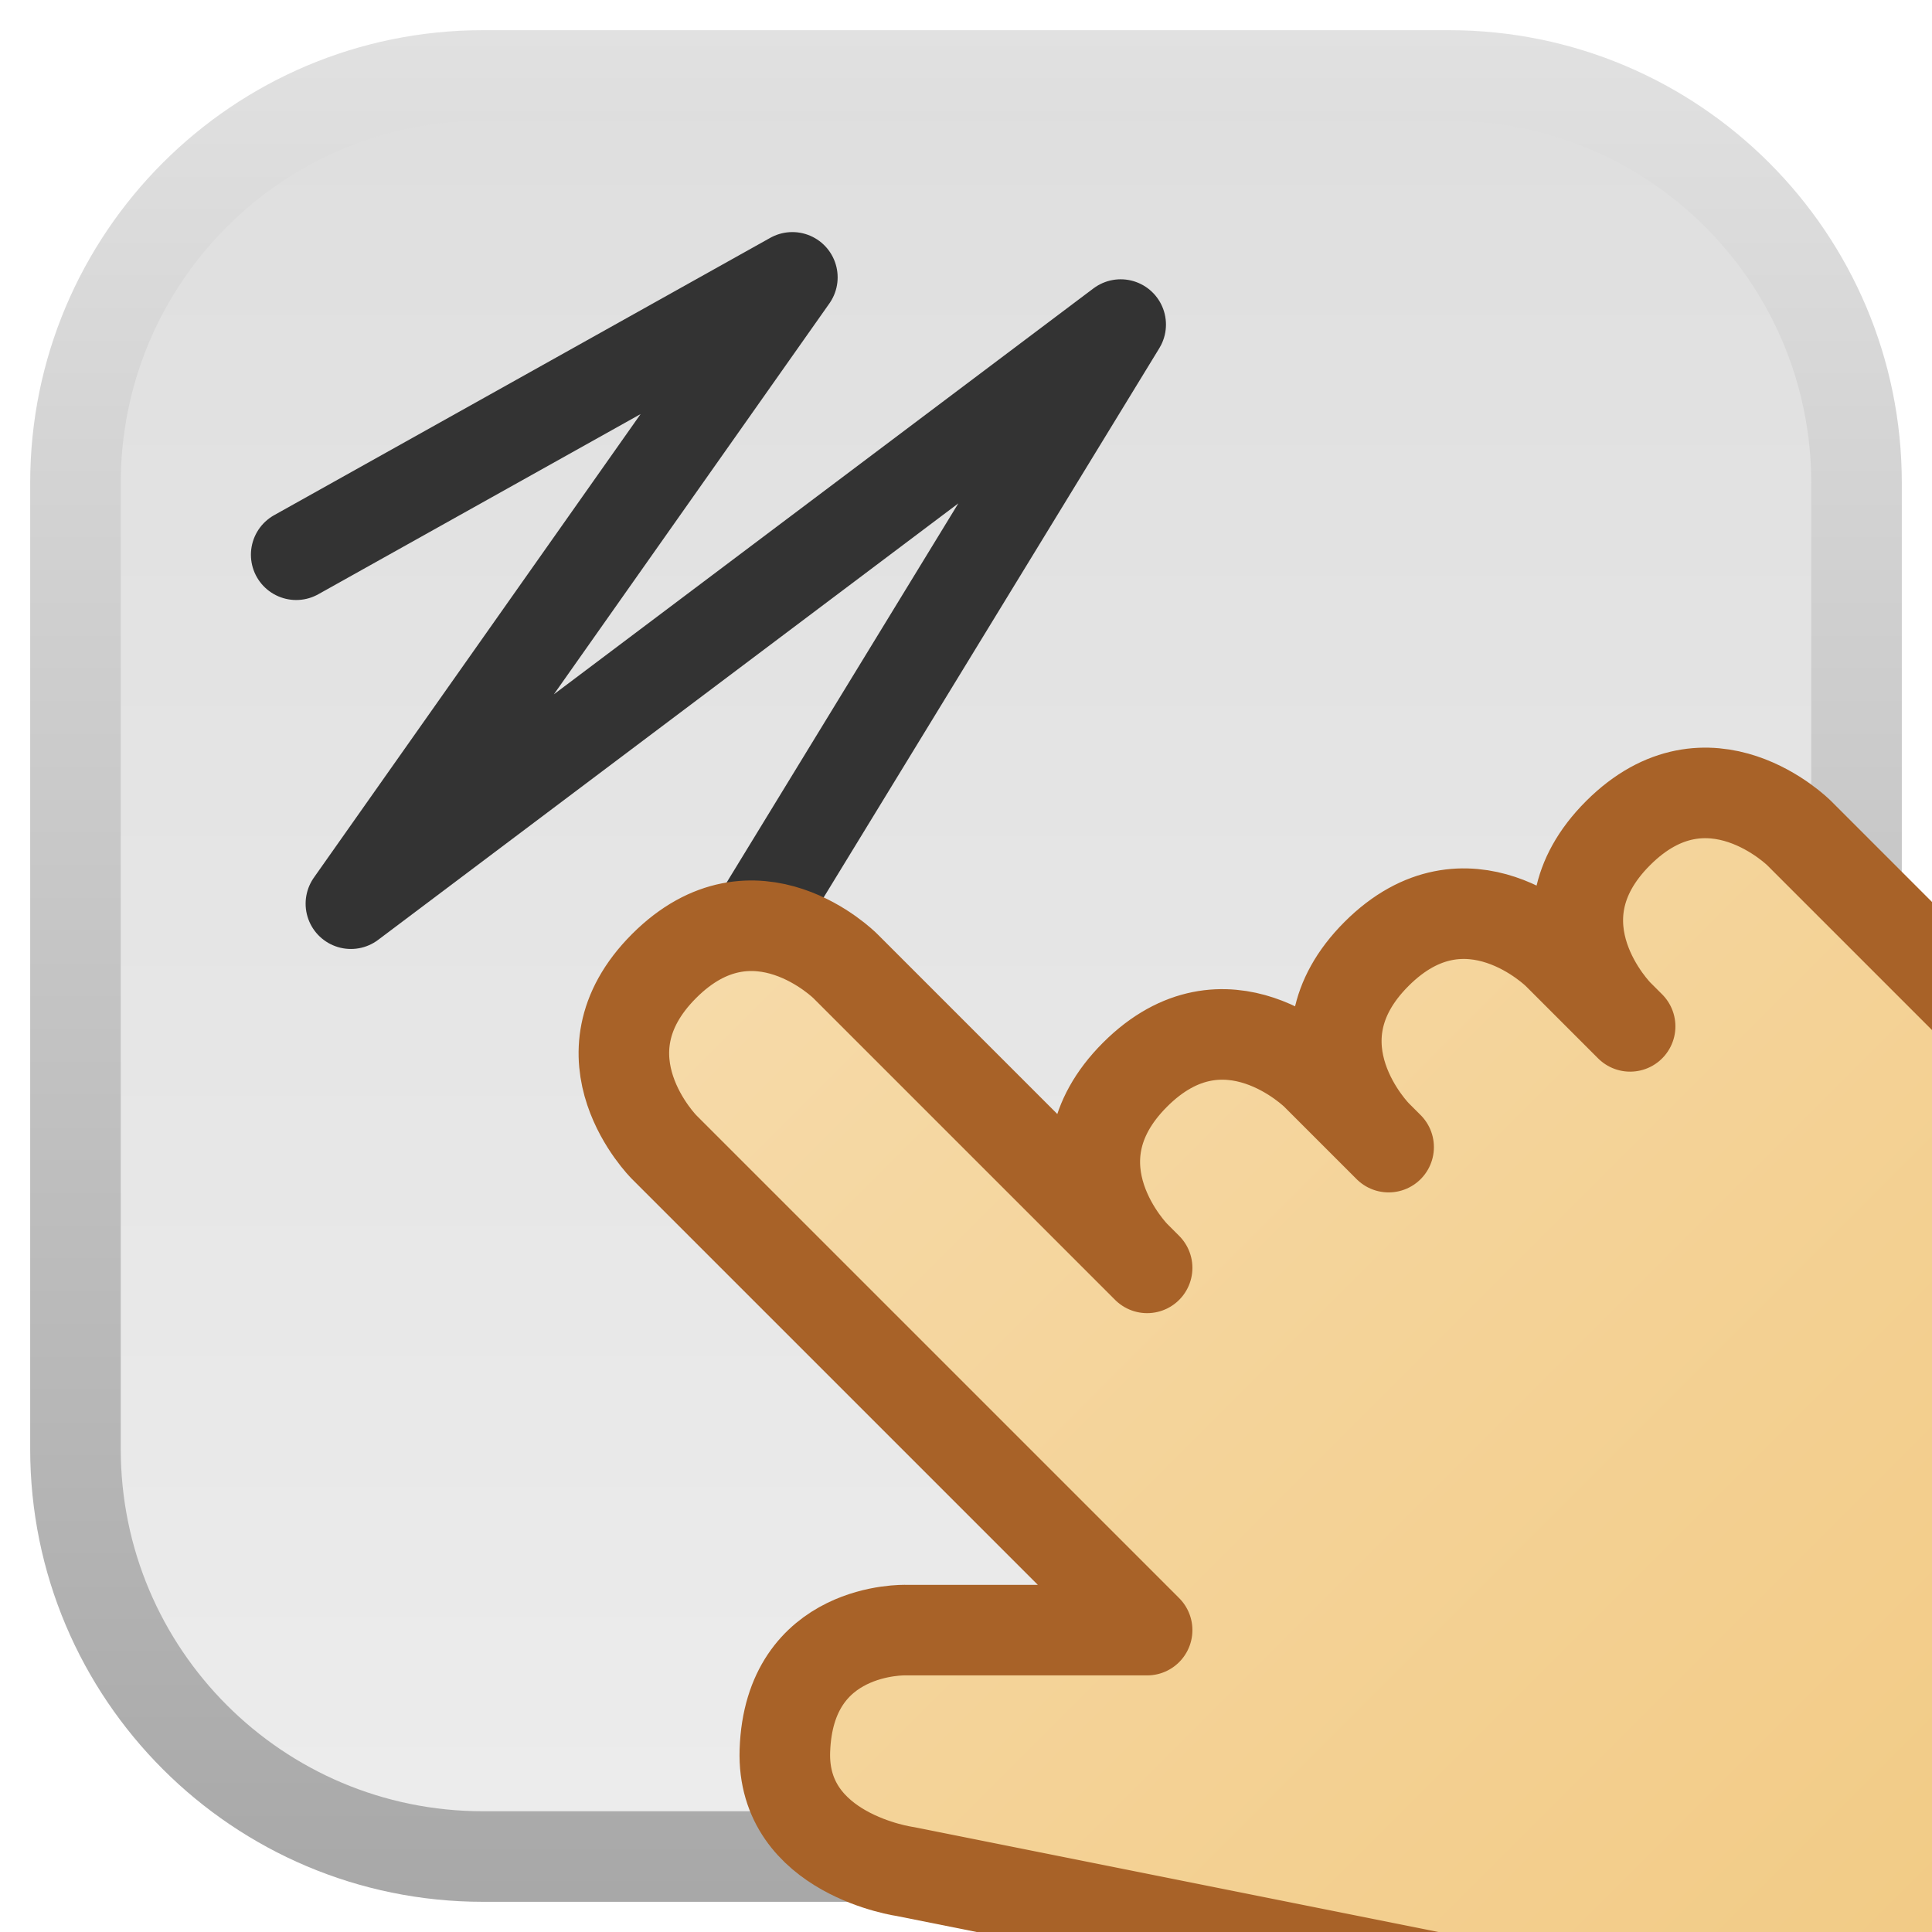
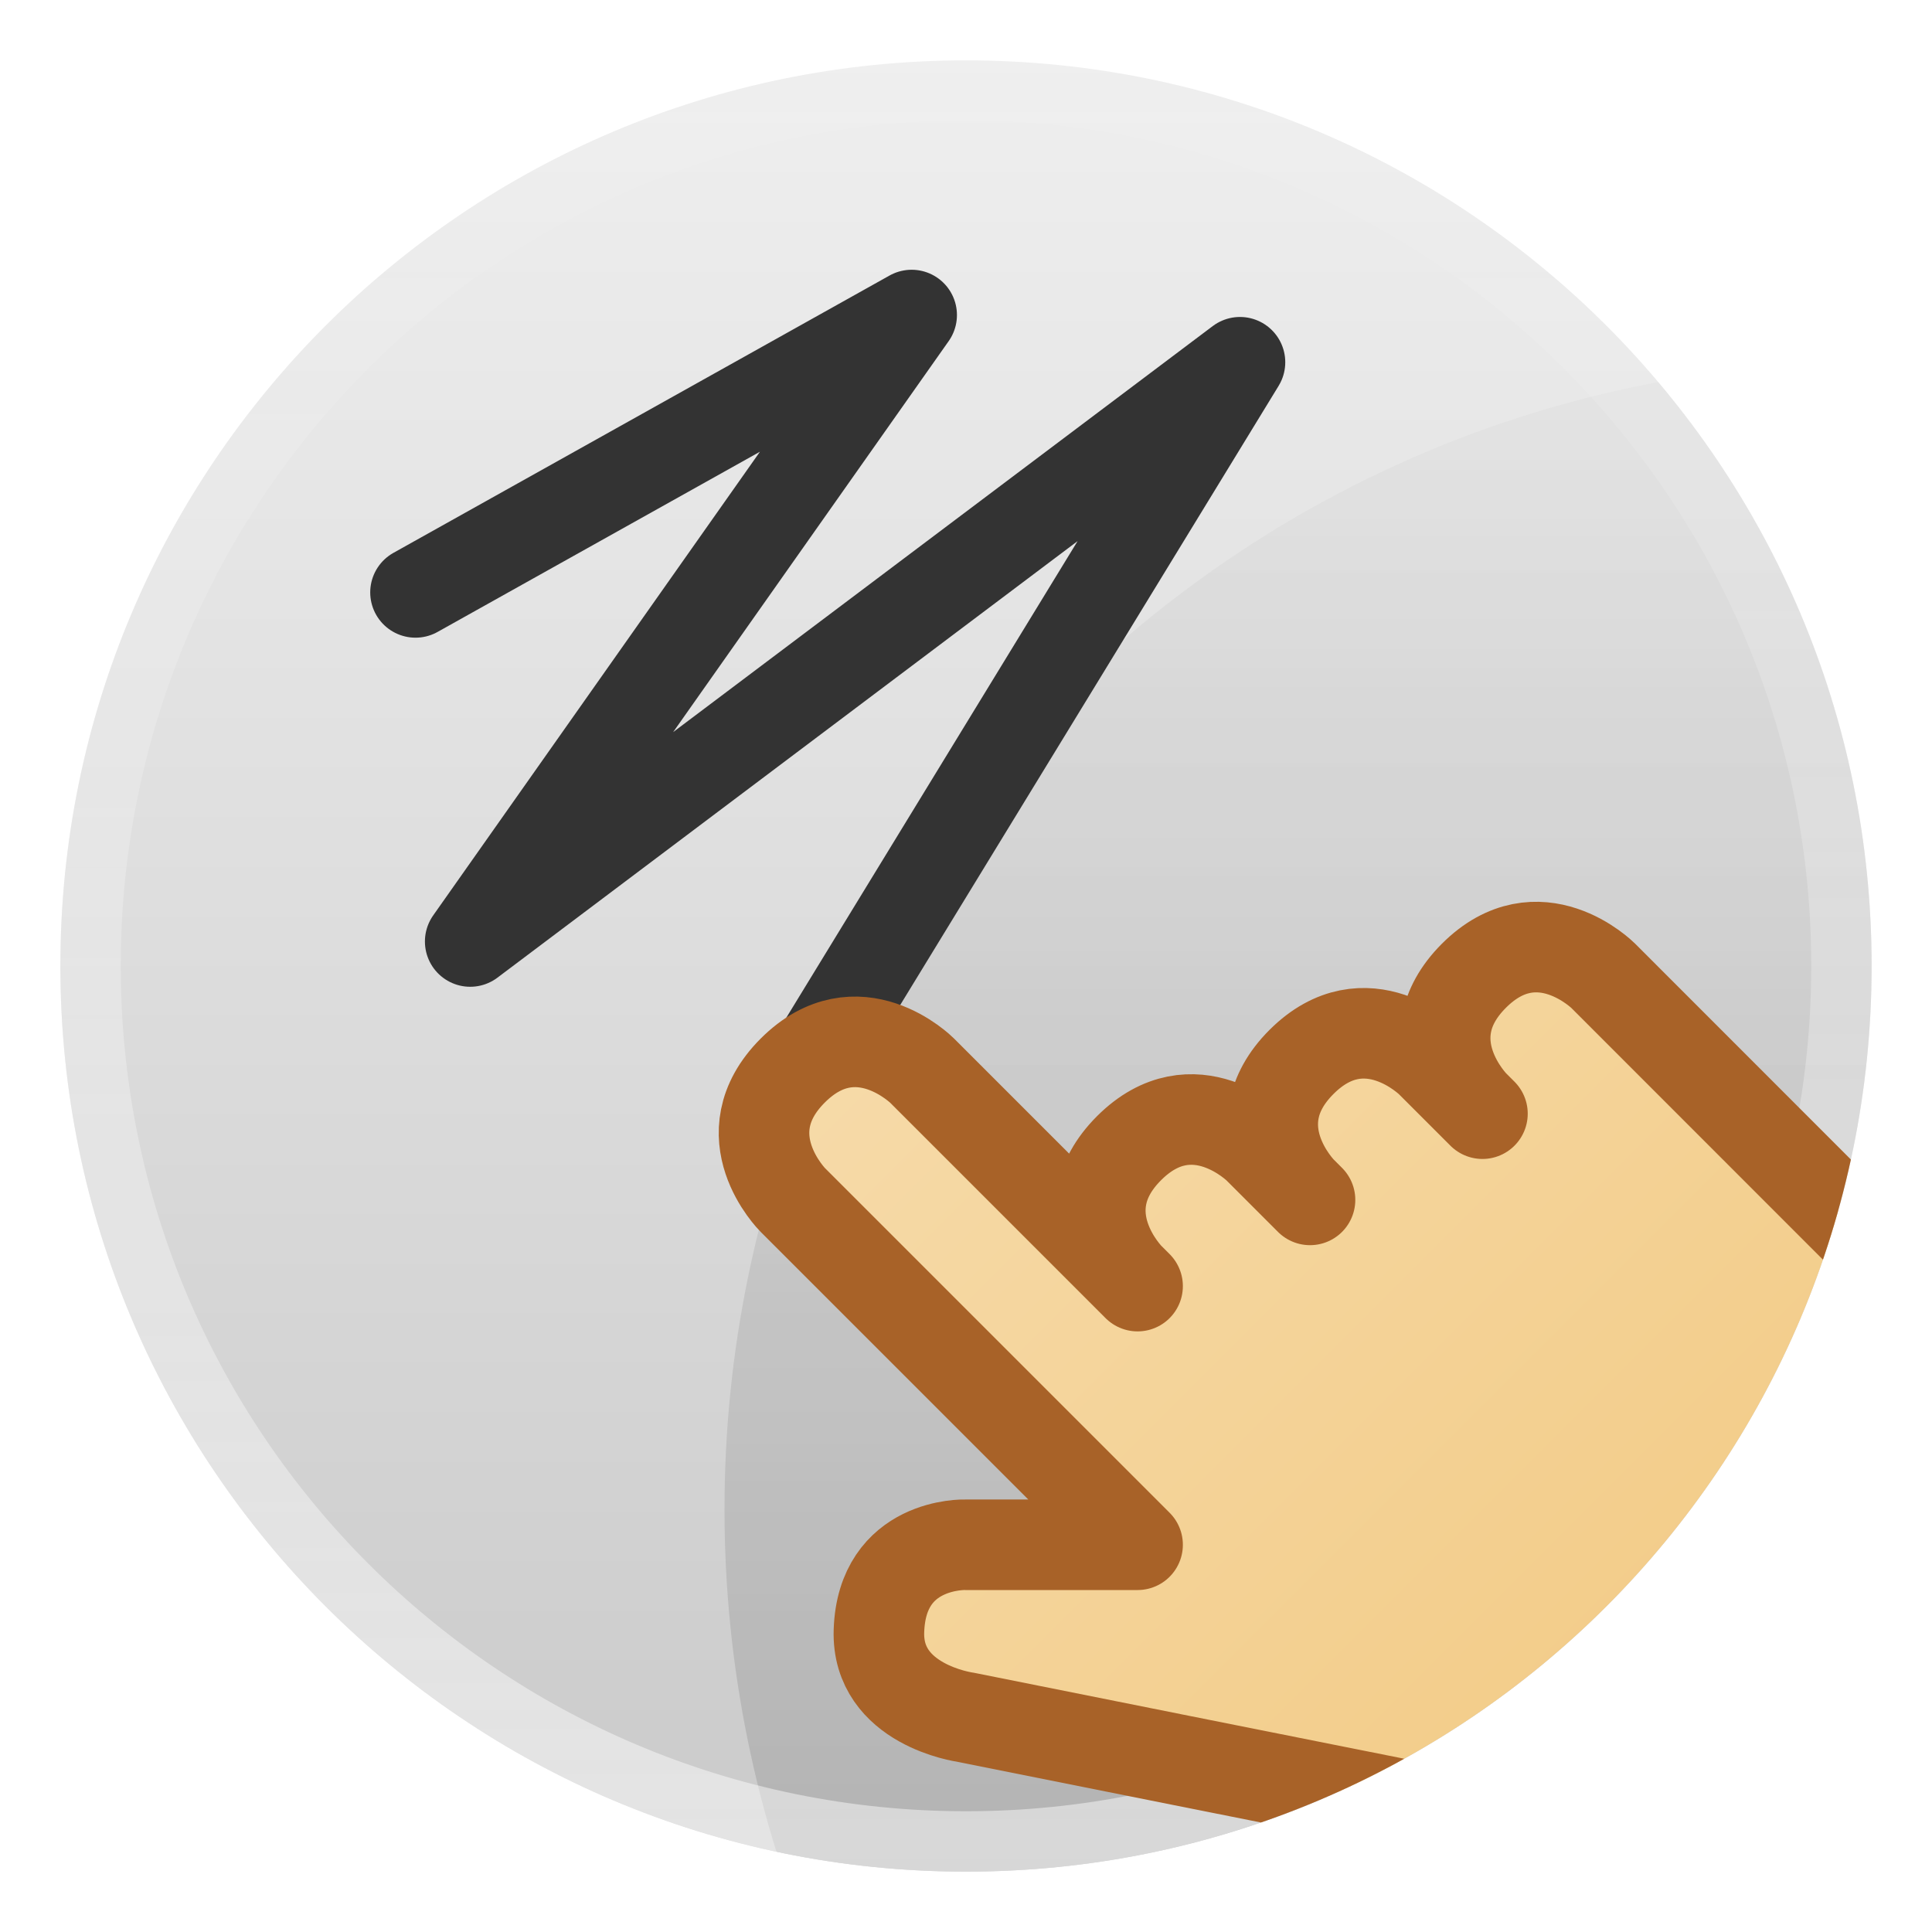
<svg xmlns="http://www.w3.org/2000/svg" xmlns:xlink="http://www.w3.org/1999/xlink" version="1.1" width="120" height="120" id="svg2">
  <defs id="defs4">
+     <linearGradient id="linearGradient4268">
+       <stop style="stop-color:#ffffff;stop-opacity:0.502;" offset="0" id="stop4270" />
+       <stop style="stop-color:#ffffff;stop-opacity:0;" offset="1" id="stop4272" />
+     </linearGradient>
+     <linearGradient id="linearGradient4245">
+       <stop id="stop4247" offset="0" style="stop-color:#000000;stop-opacity:0.269;" />
+       <stop id="stop4249" offset="1" style="stop-color:#000000;stop-opacity:0.031;" />
+     </linearGradient>
+     <linearGradient id="linearGradient4231">
+       <stop style="stop-color:#c9c9c9;stop-opacity:1;" offset="0" id="stop4233" />
+       <stop style="stop-color:#f0f0f0;stop-opacity:1;" offset="1" id="stop4235" />
+     </linearGradient>
+     <linearGradient id="linearGradient4747">
+       <stop style="stop-color:#000000;stop-opacity:0.251;" offset="0" id="stop4749" />
+       <stop style="stop-color:#000000;stop-opacity:0.063;" offset="1" id="stop4751" />
+     </linearGradient>
    <linearGradient id="linearGradient3798">
      <stop id="stop3800" style="stop-color:#f2cb86;stop-opacity:1" offset="0" />
      <stop id="stop3802" style="stop-color:#f6daa8;stop-opacity:1" offset="1" />
    </linearGradient>
    <linearGradient id="linearGradient3786">
-       <stop id="stop3788" style="stop-color:#ececec;stop-opacity:1" offset="0" />
+       <stop id="stop3788" style="stop-color:#ffffff;stop-opacity:1;" offset="0" />
      <stop id="stop3790" style="stop-color:#dfdfdf;stop-opacity:1" offset="1" />
    </linearGradient>
    <linearGradient id="linearGradient3757">
-       <stop id="stop3759" style="stop-color:#e1e1e1;stop-opacity:1" offset="0" />
-       <stop id="stop3761" style="stop-color:#a6a6a6;stop-opacity:1" offset="1" />
+       <stop id="stop3759" style="stop-color:#eaeaea;stop-opacity:1;" offset="0" />
+       <stop id="stop3761" style="stop-color:#dcdcdc;stop-opacity:1;" offset="1" />
    </linearGradient>
-     <clipPath id="clipPath3762">
-       <rect width="16" height="16" ry="0" x="0" y="1036.362" id="rect3764" style="fill:#000000;fill-opacity:0.337;stroke:none" />
+     <linearGradient x1="17" y1="1051.362" x2="8" y2="1042.362" id="linearGradient3816" xlink:href="#linearGradient3798" gradientUnits="userSpaceOnUse" />
+     <linearGradient x1="17" y1="1051.362" x2="8" y2="1042.362" id="linearGradient3028" xlink:href="#linearGradient3798" gradientUnits="userSpaceOnUse" />
+     <linearGradient x1="9" y1="0" x2="9" y2="16" id="linearGradient3815" xlink:href="#linearGradient3757" gradientUnits="userSpaceOnUse" gradientTransform="translate(0.25,0.25)" />
+     <linearGradient x1="10" y1="15" x2="10" y2="1" id="linearGradient3825" xlink:href="#linearGradient3786" gradientUnits="userSpaceOnUse" />
+     <linearGradient xlink:href="#linearGradient3757" id="linearGradient3788" gradientUnits="userSpaceOnUse" gradientTransform="translate(0.25,0.25)" x1="9" y1="0" x2="9" y2="16" />
+     <linearGradient xlink:href="#linearGradient3786" id="linearGradient3790" gradientUnits="userSpaceOnUse" x1="10" y1="15" x2="10" y2="1" />
+     <linearGradient xlink:href="#linearGradient3798" id="linearGradient3792" gradientUnits="userSpaceOnUse" x1="17" y1="1051.362" x2="8" y2="1042.362" />
+     <linearGradient xlink:href="#linearGradient3757" id="linearGradient3794" gradientUnits="userSpaceOnUse" gradientTransform="translate(0.25,0.25)" x1="9" y1="0" x2="9" y2="16" />
+     <linearGradient xlink:href="#linearGradient3757" id="linearGradient3797" gradientUnits="userSpaceOnUse" gradientTransform="translate(0.25,0.25)" x1="9" y1="0" x2="9" y2="16" />
+     <linearGradient xlink:href="#linearGradient3798" id="linearGradient3801" gradientUnits="userSpaceOnUse" x1="17" y1="1051.362" x2="8" y2="1042.362" gradientTransform="matrix(0.7138826,0,0,0.7138826,2.638607,-736.6855)" />
+     <linearGradient xlink:href="#linearGradient3786" id="linearGradient3805" gradientUnits="userSpaceOnUse" x1="14" y1="0" x2="14" y2="16" gradientTransform="translate(0.2000001,-0.2)" />
+     <linearGradient xlink:href="#linearGradient3757" id="linearGradient3808" gradientUnits="userSpaceOnUse" gradientTransform="translate(16,-0.5)" x1="17.75" y1="15.75" x2="17.75" y2="-0.25" />
+     <linearGradient xlink:href="#linearGradient3757" id="linearGradient3814" gradientUnits="userSpaceOnUse" gradientTransform="translate(0.25,0.25)" x1="9" y1="0" x2="9" y2="16" />
+     <linearGradient xlink:href="#linearGradient4747" id="linearGradient4753" x1="16" y1="19" x2="16" y2="3" gradientUnits="userSpaceOnUse" />
+     <linearGradient xlink:href="#linearGradient4231" id="linearGradient4237" x1="5" y1="16" x2="5" y2="0" gradientUnits="userSpaceOnUse" />
+     <linearGradient xlink:href="#linearGradient4245" id="linearGradient4243" gradientUnits="userSpaceOnUse" x1="5" y1="16" x2="5" y2="0" />
+     <clipPath clipPathUnits="userSpaceOnUse" id="clipPath4258">
+       <path style="fill:#ff01e5;fill-opacity:0.165;stroke:none" id="path4260" d="M 16,8 A 8,8 0 1 1 0,8 8,8 0 1 1 16,8 z" />
    </clipPath>
-     <linearGradient x1="17" y1="1051.362" x2="8" y2="1042.362" id="linearGradient3816" xlink:href="#linearGradient3798" gradientUnits="userSpaceOnUse" />
-     <linearGradient xlink:href="#linearGradient3798" id="linearGradient3028" gradientUnits="userSpaceOnUse" x1="17" y1="1051.362" x2="8" y2="1042.362" />
-     <linearGradient xlink:href="#linearGradient3757" id="linearGradient4351" gradientUnits="userSpaceOnUse" gradientTransform="translate(0.25,0.25)" x1="9" y1="0" x2="9" y2="16" />
-     <linearGradient xlink:href="#linearGradient3786" id="linearGradient4353" gradientUnits="userSpaceOnUse" x1="10" y1="15" x2="10" y2="1" />
-     <linearGradient xlink:href="#linearGradient3798" id="linearGradient4355" gradientUnits="userSpaceOnUse" x1="17" y1="1051.362" x2="8" y2="1042.362" />
+     <linearGradient xlink:href="#linearGradient4268" id="linearGradient4274" x1="6.5" y1="16.5" x2="6.5" y2="0.5" gradientUnits="userSpaceOnUse" />
+     <clipPath clipPathUnits="userSpaceOnUse" id="clipPath4350">
+       <path style="fill:#ff01e5;fill-opacity:0.165;stroke:none" id="path4352" d="m 15.5,8 a 7.5,7.5 0 1 1 -15,0 7.5,7.5 0 1 1 15,0 z" />
+     </clipPath>
+     <clipPath clipPathUnits="userSpaceOnUse" id="clipPath4354">
+       <path style="fill:#ff01e5;fill-opacity:0.165;stroke:none" id="path4356" d="m 15.5,8 a 7.5,7.5 0 1 1 -15,0 7.5,7.5 0 1 1 15,0 z" transform="matrix(0.8421053,0,0,0.8421053,-5.052632,-2.526316)" />
+     </clipPath>
  </defs>
-   <g id="g4344" transform="scale(7.5,7.5)">
-     <rect ry="3.75" y="0.25" x="0.25" height="15.5" width="15.5" id="rect3038" style="fill:url(#linearGradient4351);fill-opacity:1;stroke:none" />
-     <rect ry="3" y="1" x="1" height="14" width="14" id="rect3817" style="fill:url(#linearGradient4353);fill-opacity:1;stroke:none" />
-     <path id="path3827" d="M 2.453,4.594 6.562,2.297 2.906,7.484 9.281,2.688 5.844,8.312" style="fill:none;stroke:#333333;stroke-width:0.75;stroke-linecap:round;stroke-linejoin:round;stroke-miterlimit:4;stroke-opacity:1;stroke-dasharray:none" />
-     <path d="m 10,1052.362 -2.5,-0.5 c 0,0 -1.028,-0.141 -1,-1 0.034,-1.031 1,-1 1,-1 l 2,0 -4,-4 c 0,0 -0.75,-0.75 0,-1.5 0.75,-0.75 1.5,0 1.5,0 l 2.5,2.5 -0.1,-0.1 c 0,0 -0.75,-0.75 0,-1.5 0.75,-0.75 1.5,0 1.5,0 l 0.6,0.6 -0.1,-0.1 c 0,0 -0.75,-0.75 0,-1.5 0.75,-0.75 1.5,0 1.5,0 l 0.6,0.6 -0.1,-0.1 c 0,0 -0.75,-0.75 0,-1.5 0.75,-0.75 1.5,0 1.5,0 l 1.6,1.6 0,8 -4,0 z" transform="translate(0,-1036.362)" clip-path="url(#clipPath3762)" id="path3822" style="fill:url(#linearGradient4355);fill-opacity:1;stroke:#a86228;stroke-width:0.75;stroke-linecap:round;stroke-linejoin:round;stroke-miterlimit:4;stroke-opacity:1;stroke-dasharray:none" />
-     <rect ry="0" y="0" x="0" height="16" width="16" id="rect3938" style="fill:#000000;fill-opacity:0;stroke:none" />
+   <g id="g4358" transform="scale(7.5,7.5)">
+     <path d="m 15.5,8 c 0,4.142 -3.358,7.5 -7.5,7.5 C 3.858,15.5 0.5,12.142 0.5,8 0.5,3.858 3.858,0.5 8,0.5 c 4.142,0 7.5,3.358 7.5,7.5 z" id="path3461" style="fill:url(#linearGradient4237);fill-opacity:1;stroke:none" />
+     <path clip-path="url(#clipPath4354)" transform="matrix(1.1875,0,0,1.1875,6,3)" style="opacity:0.625;fill:url(#linearGradient4243);fill-opacity:1;stroke:none" id="path4241" d="m 16,8 c 0,4.418 -3.582,8 -8,8 C 3.582,16 0,12.418 0,8 0,3.582 3.582,0 8,0 c 4.418,0 8,3.582 8,8 z" />
+     <path d="M 3.441,4.906 7.55,2.609 3.894,7.797 10.269,3 6.831,8.625" id="path3827" style="fill:none;stroke:#333333;stroke-width:0.75;stroke-linecap:round;stroke-linejoin:round;stroke-miterlimit:4;stroke-opacity:1;stroke-dasharray:none" />
+     <rect width="16" height="16" ry="0" x="0" y="0" id="rect3938" style="fill:#000000;fill-opacity:0;stroke:none" />
+     <path transform="translate(-0.5,-0.5)" d="m 15.75,8.5 c 0,4.004 -3.246,7.25 -7.25,7.25 -4.004,0 -7.25,-3.246 -7.25,-7.25 0,-4.004 3.246,-7.25 7.25,-7.25 4.004,0 7.25,3.246 7.25,7.25 z" id="path4266" style="fill:none;stroke:url(#linearGradient4274);stroke-width:0.5;stroke-miterlimit:4;stroke-opacity:1;stroke-dasharray:none" />
+     <path d="M 9.777,14.578 7.993,14.221 c 0,0 -0.734,-0.101 -0.714,-0.714 0.024,-0.736 0.714,-0.714 0.714,-0.714 l 1.428,0 -2.856,-2.856 c 0,0 -0.535,-0.535 0,-1.071 0.535,-0.535 1.071,0 1.071,0 l 1.785,1.785 -0.071,-0.071 c 0,0 -0.535,-0.535 0,-1.071 0.535,-0.535 1.071,0 1.071,0 l 0.428,0.428 -0.071,-0.071 c 0,0 -0.535,-0.535 0,-1.071 0.535,-0.535 1.071,0 1.071,0 l 0.428,0.428 -0.071,-0.071 c 0,0 -0.535,-0.535 0,-1.071 0.535,-0.535 1.071,0 1.071,0 L 15.918,10.723 15.418,15.934 11.562,14.934 z" clip-path="url(#clipPath4350)" id="path3822" style="fill:url(#linearGradient3801);fill-opacity:1;stroke:#a86228;stroke-width:0.75;stroke-linecap:round;stroke-linejoin:round;stroke-miterlimit:4;stroke-opacity:1;stroke-dasharray:none" />
  </g>
</svg>
